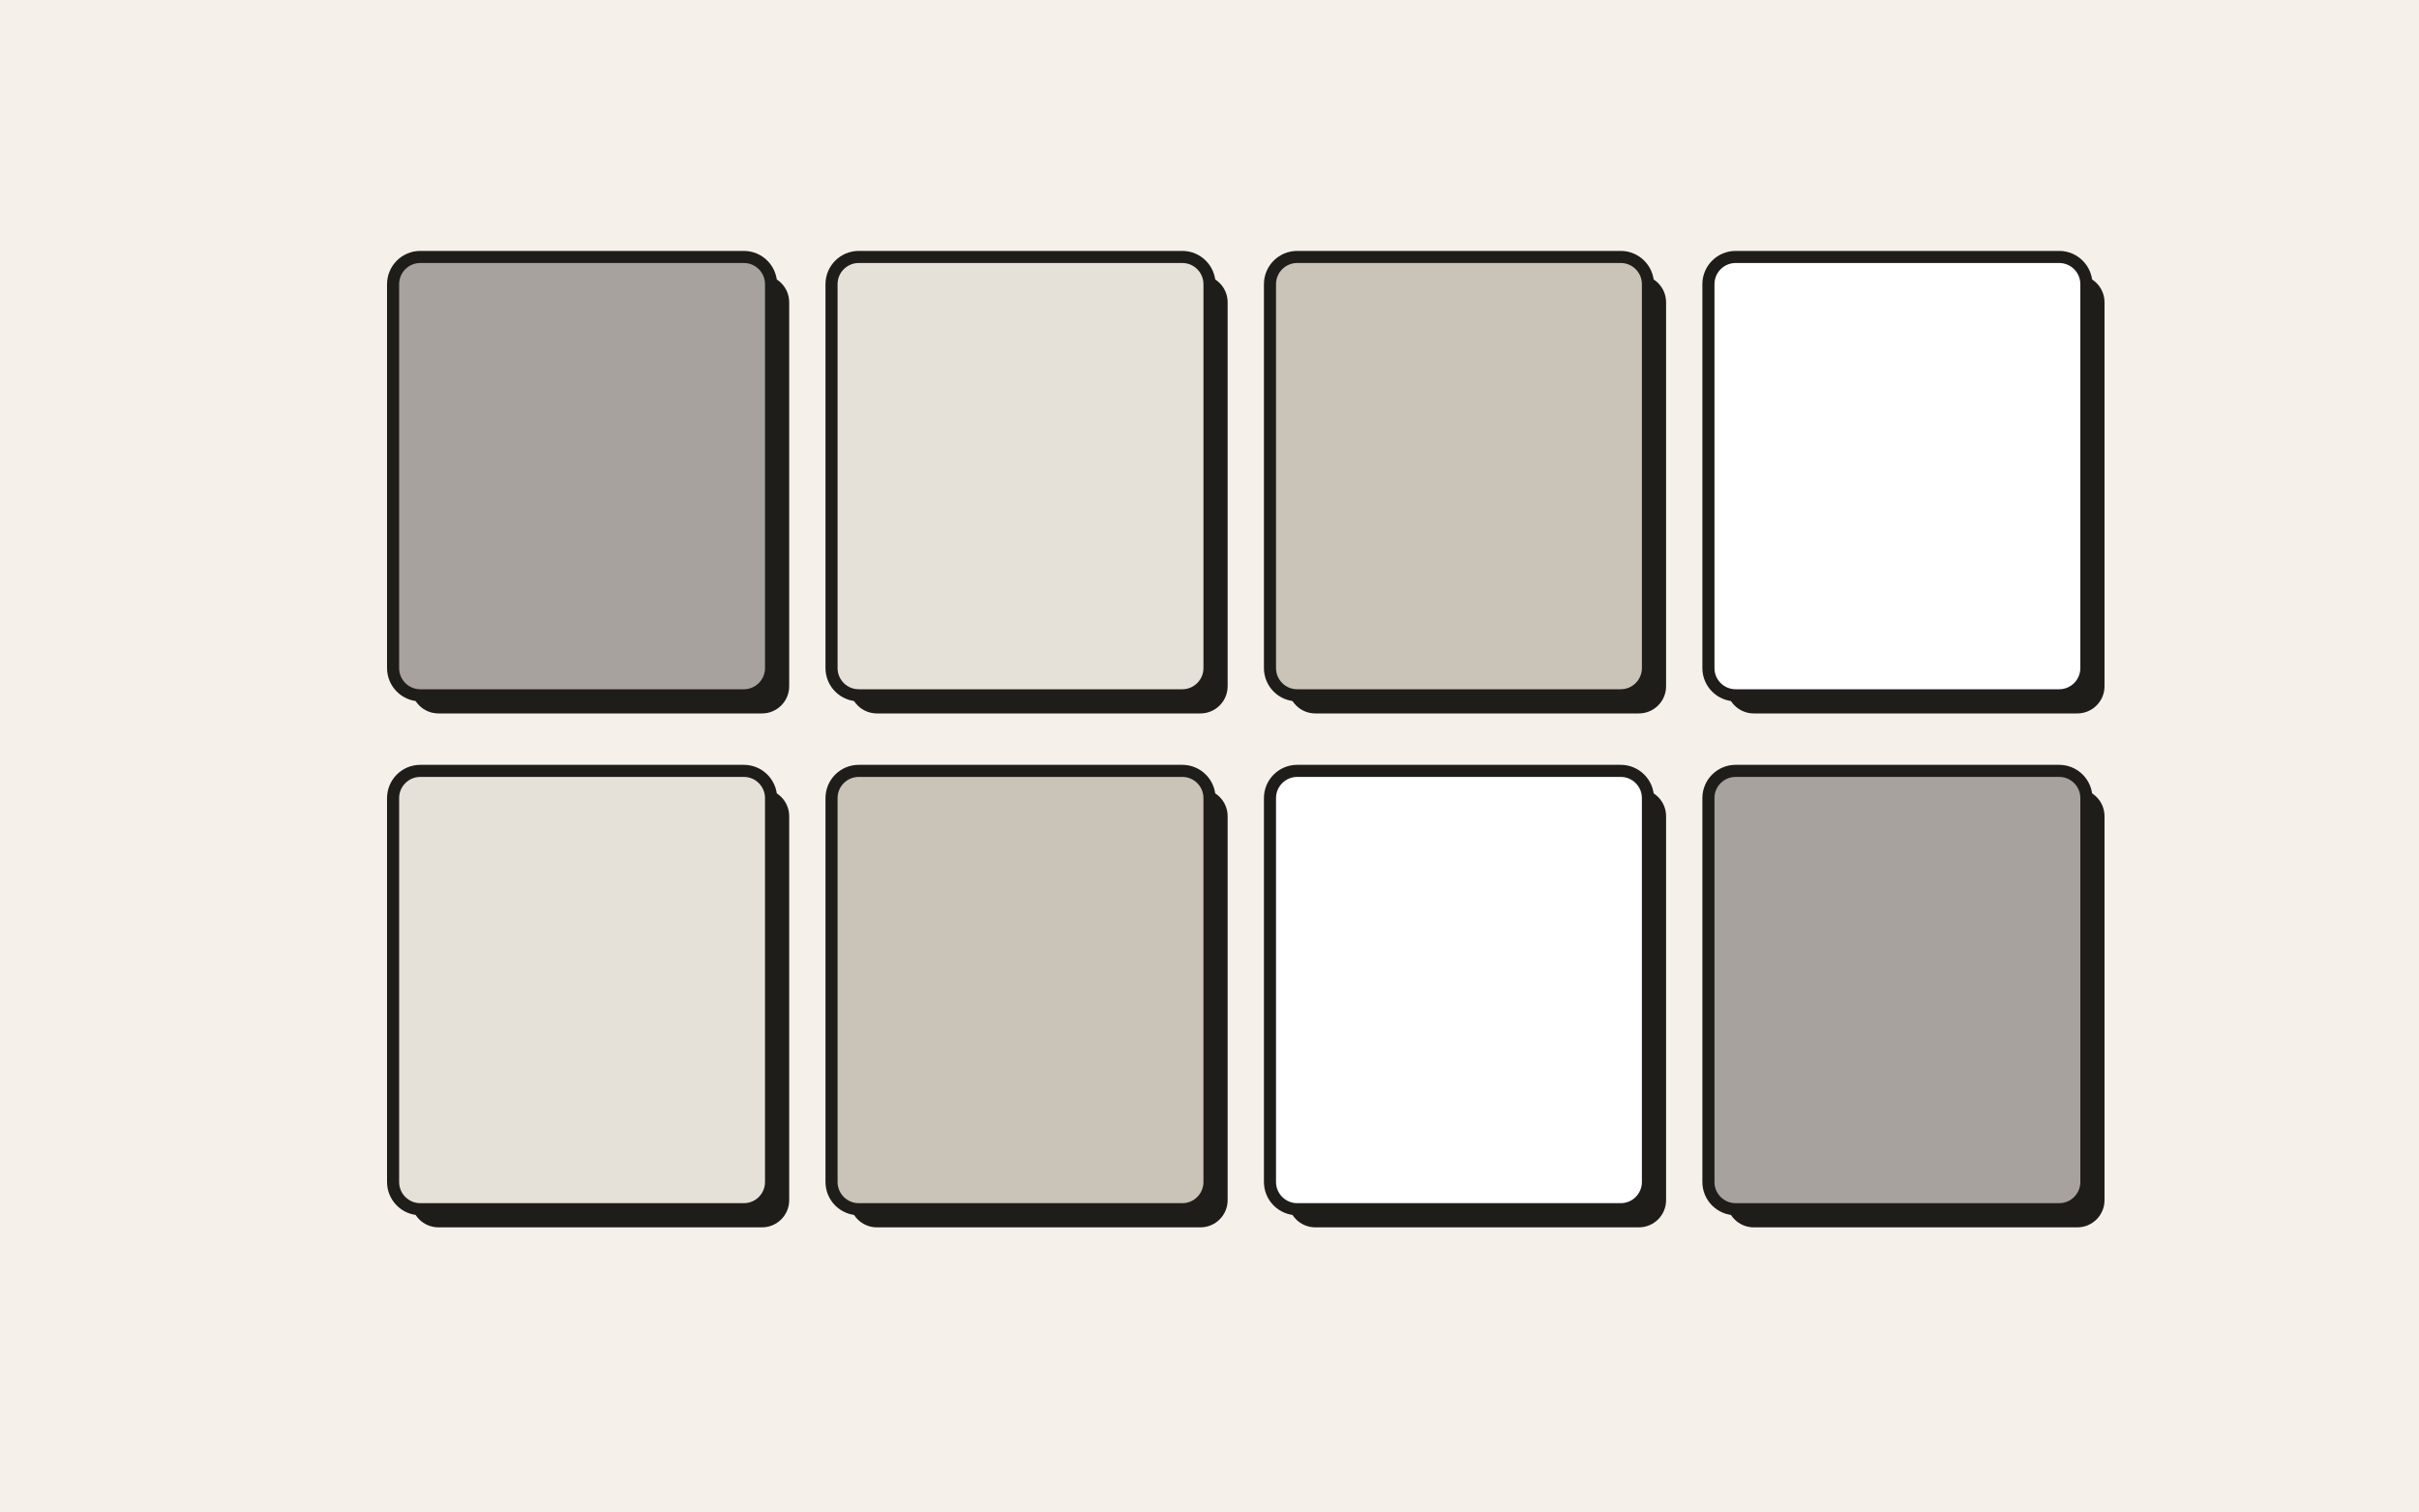
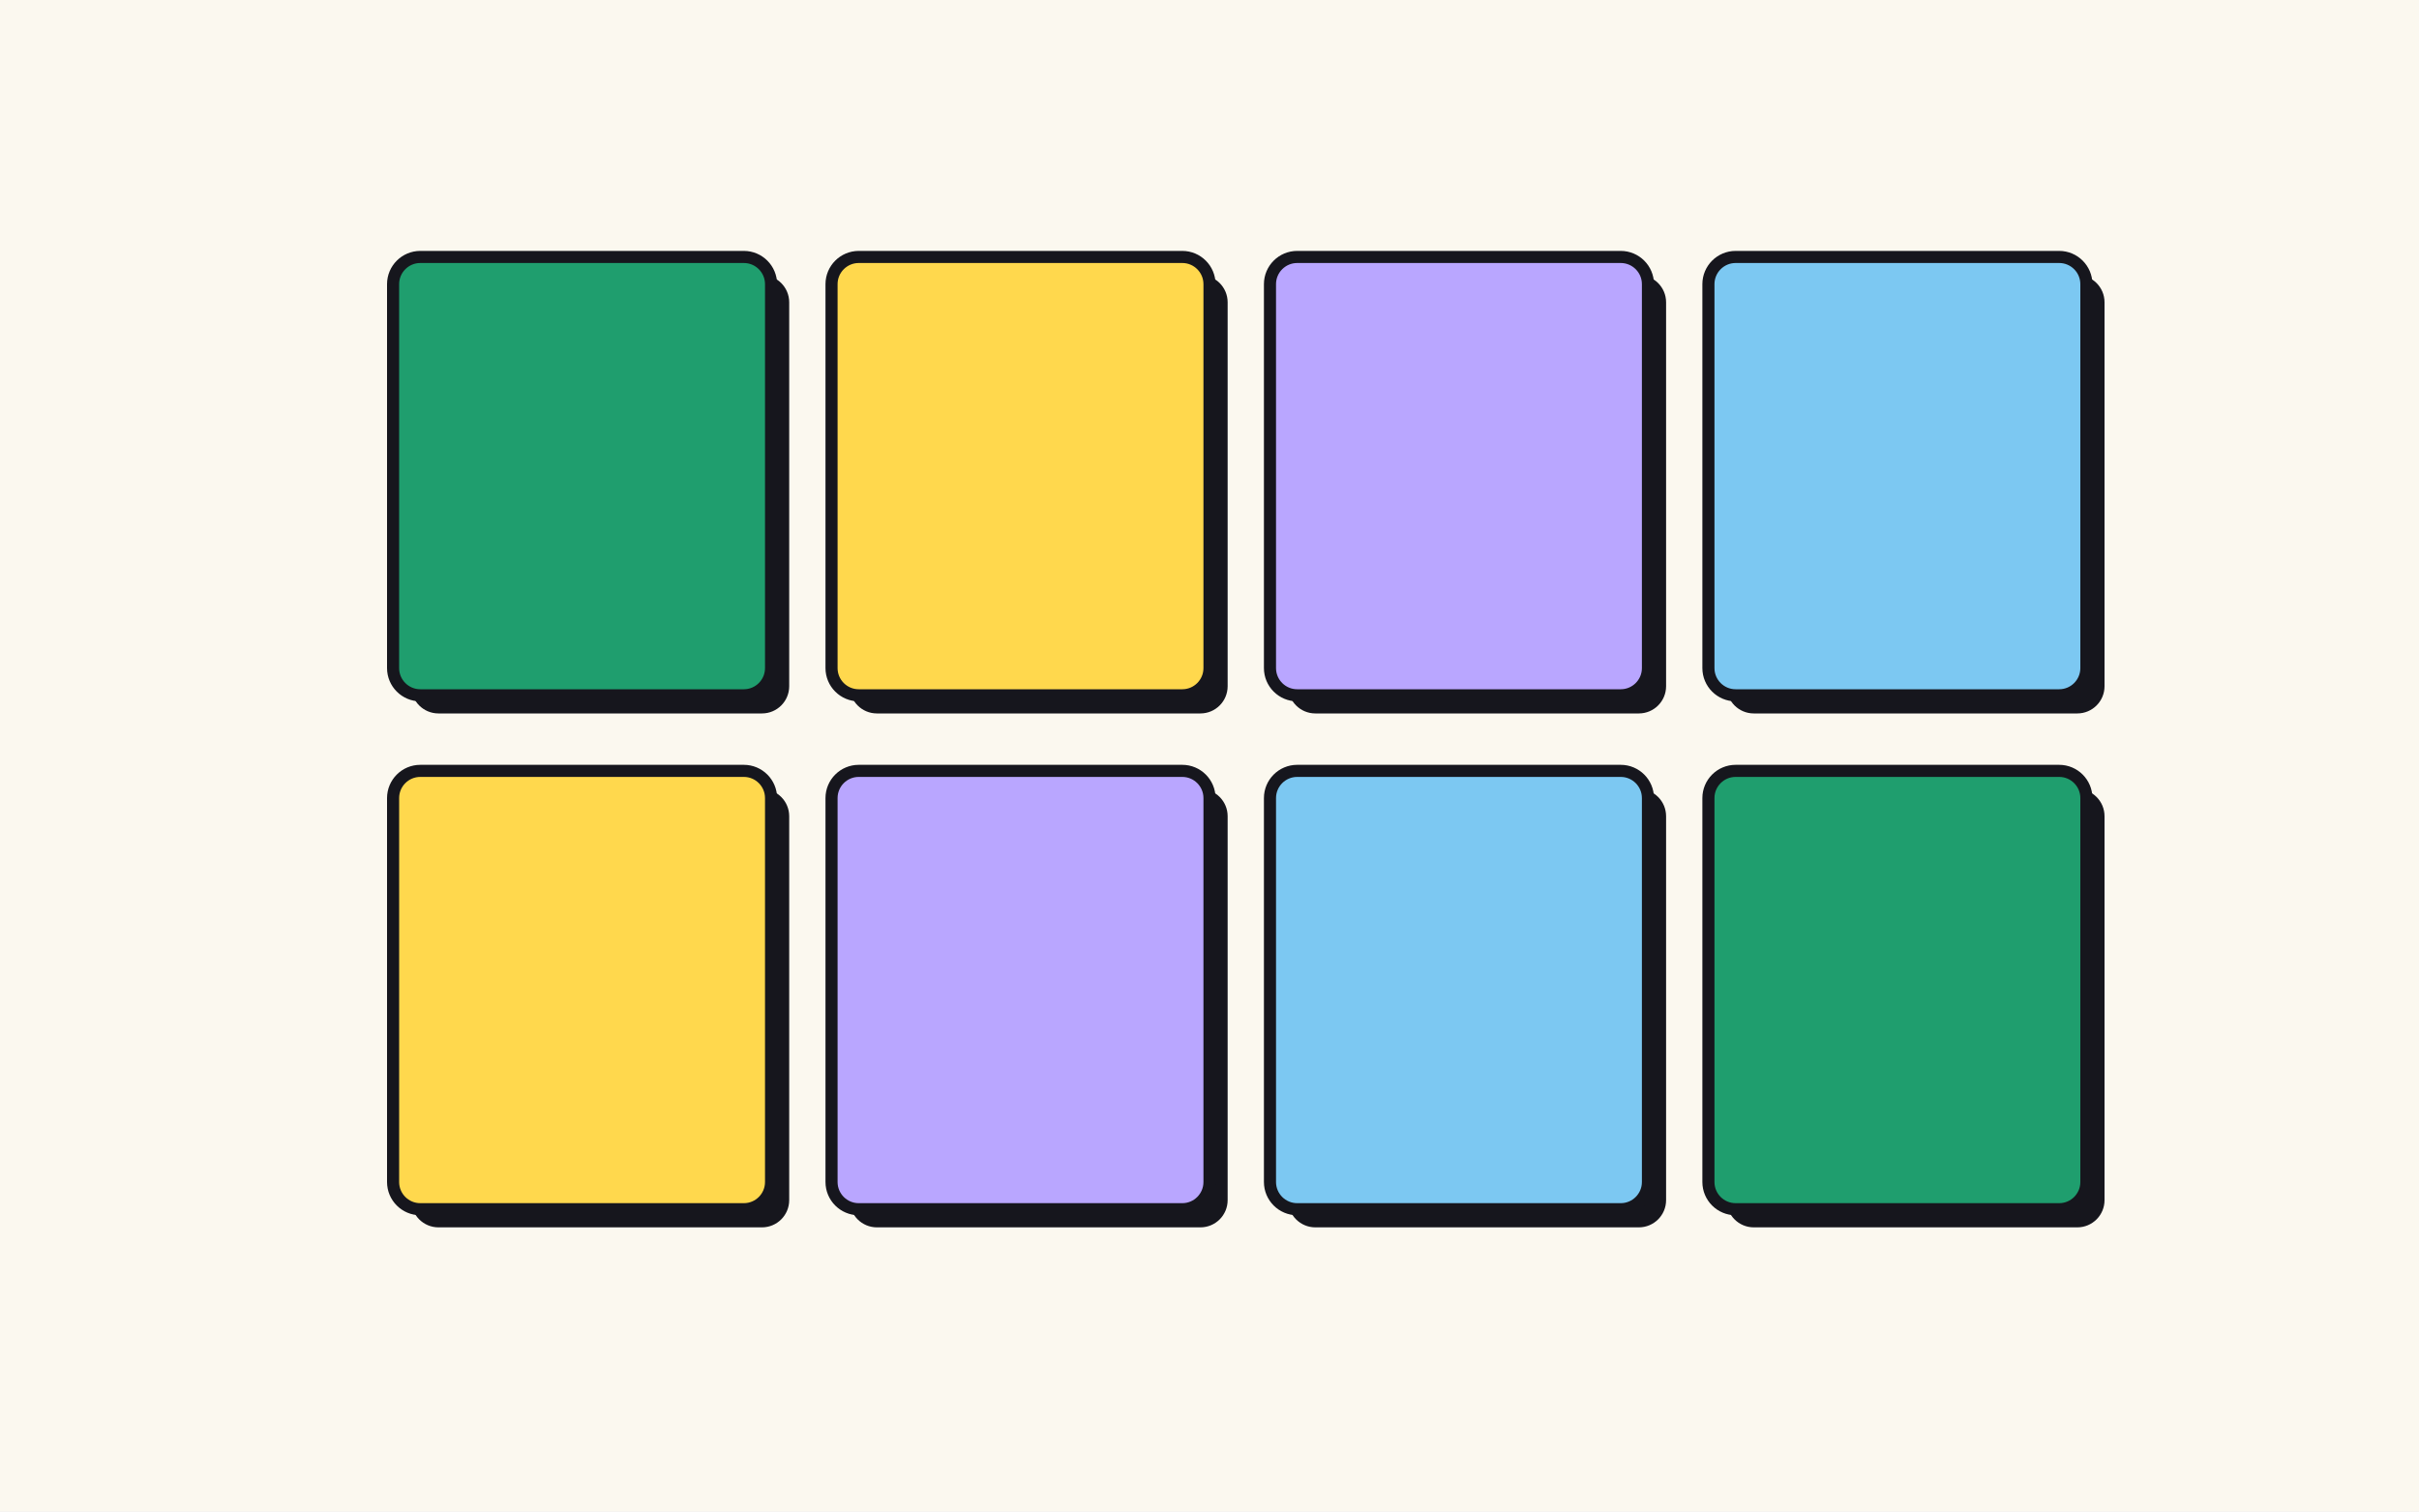
<svg xmlns="http://www.w3.org/2000/svg" width="1600" height="1000" viewBox="0 0 1600 1000">
-   <rect width="1600" height="1000" fill="#f5f1ea" />
-   <rect x="272" y="182" width="250" height="290" rx="18" fill="#1f1d1a" />
-   <rect x="260" y="170" width="250" height="290" rx="18" fill="#a8a29e" stroke="#1f1d1a" stroke-width="8" />
-   <rect x="562" y="182" width="250" height="290" rx="18" fill="#1f1d1a" />
-   <rect x="550" y="170" width="250" height="290" rx="18" fill="#e6e1d8" stroke="#1f1d1a" stroke-width="8" />
-   <rect x="852" y="182" width="250" height="290" rx="18" fill="#1f1d1a" />
-   <rect x="840" y="170" width="250" height="290" rx="18" fill="#c9c3b8" stroke="#1f1d1a" stroke-width="8" />
-   <rect x="1142" y="182" width="250" height="290" rx="18" fill="#1f1d1a" />
-   <rect x="1130" y="170" width="250" height="290" rx="18" fill="#ffffff" stroke="#1f1d1a" stroke-width="8" />
-   <rect x="272" y="522" width="250" height="290" rx="18" fill="#1f1d1a" />
-   <rect x="260" y="510" width="250" height="290" rx="18" fill="#e6e1d8" stroke="#1f1d1a" stroke-width="8" />
-   <rect x="562" y="522" width="250" height="290" rx="18" fill="#1f1d1a" />
-   <rect x="550" y="510" width="250" height="290" rx="18" fill="#c9c3b8" stroke="#1f1d1a" stroke-width="8" />
-   <rect x="852" y="522" width="250" height="290" rx="18" fill="#1f1d1a" />
-   <rect x="840" y="510" width="250" height="290" rx="18" fill="#ffffff" stroke="#1f1d1a" stroke-width="8" />
-   <rect x="1142" y="522" width="250" height="290" rx="18" fill="#1f1d1a" />
-   <rect x="1130" y="510" width="250" height="290" rx="18" fill="#a8a29e" stroke="#1f1d1a" stroke-width="8" />
+   <rect width="1600" height="1000" fill="#fbf8ef" />
+   <rect x="272" y="182" width="250" height="290" rx="18" fill="#16161d" />
+   <rect x="260" y="170" width="250" height="290" rx="18" fill="#1f9e6e" stroke="#16161d" stroke-width="8" />
+   <rect x="562" y="182" width="250" height="290" rx="18" fill="#16161d" />
+   <rect x="550" y="170" width="250" height="290" rx="18" fill="#ffd84d" stroke="#16161d" stroke-width="8" />
+   <rect x="852" y="182" width="250" height="290" rx="18" fill="#16161d" />
+   <rect x="840" y="170" width="250" height="290" rx="18" fill="#b9a6ff" stroke="#16161d" stroke-width="8" />
+   <rect x="1142" y="182" width="250" height="290" rx="18" fill="#16161d" />
+   <rect x="1130" y="170" width="250" height="290" rx="18" fill="#7cc8f2" stroke="#16161d" stroke-width="8" />
+   <rect x="272" y="522" width="250" height="290" rx="18" fill="#16161d" />
+   <rect x="260" y="510" width="250" height="290" rx="18" fill="#ffd84d" stroke="#16161d" stroke-width="8" />
+   <rect x="562" y="522" width="250" height="290" rx="18" fill="#16161d" />
+   <rect x="550" y="510" width="250" height="290" rx="18" fill="#b9a6ff" stroke="#16161d" stroke-width="8" />
+   <rect x="852" y="522" width="250" height="290" rx="18" fill="#16161d" />
+   <rect x="840" y="510" width="250" height="290" rx="18" fill="#7cc8f2" stroke="#16161d" stroke-width="8" />
+   <rect x="1142" y="522" width="250" height="290" rx="18" fill="#16161d" />
+   <rect x="1130" y="510" width="250" height="290" rx="18" fill="#1f9e6e" stroke="#16161d" stroke-width="8" />
</svg>
